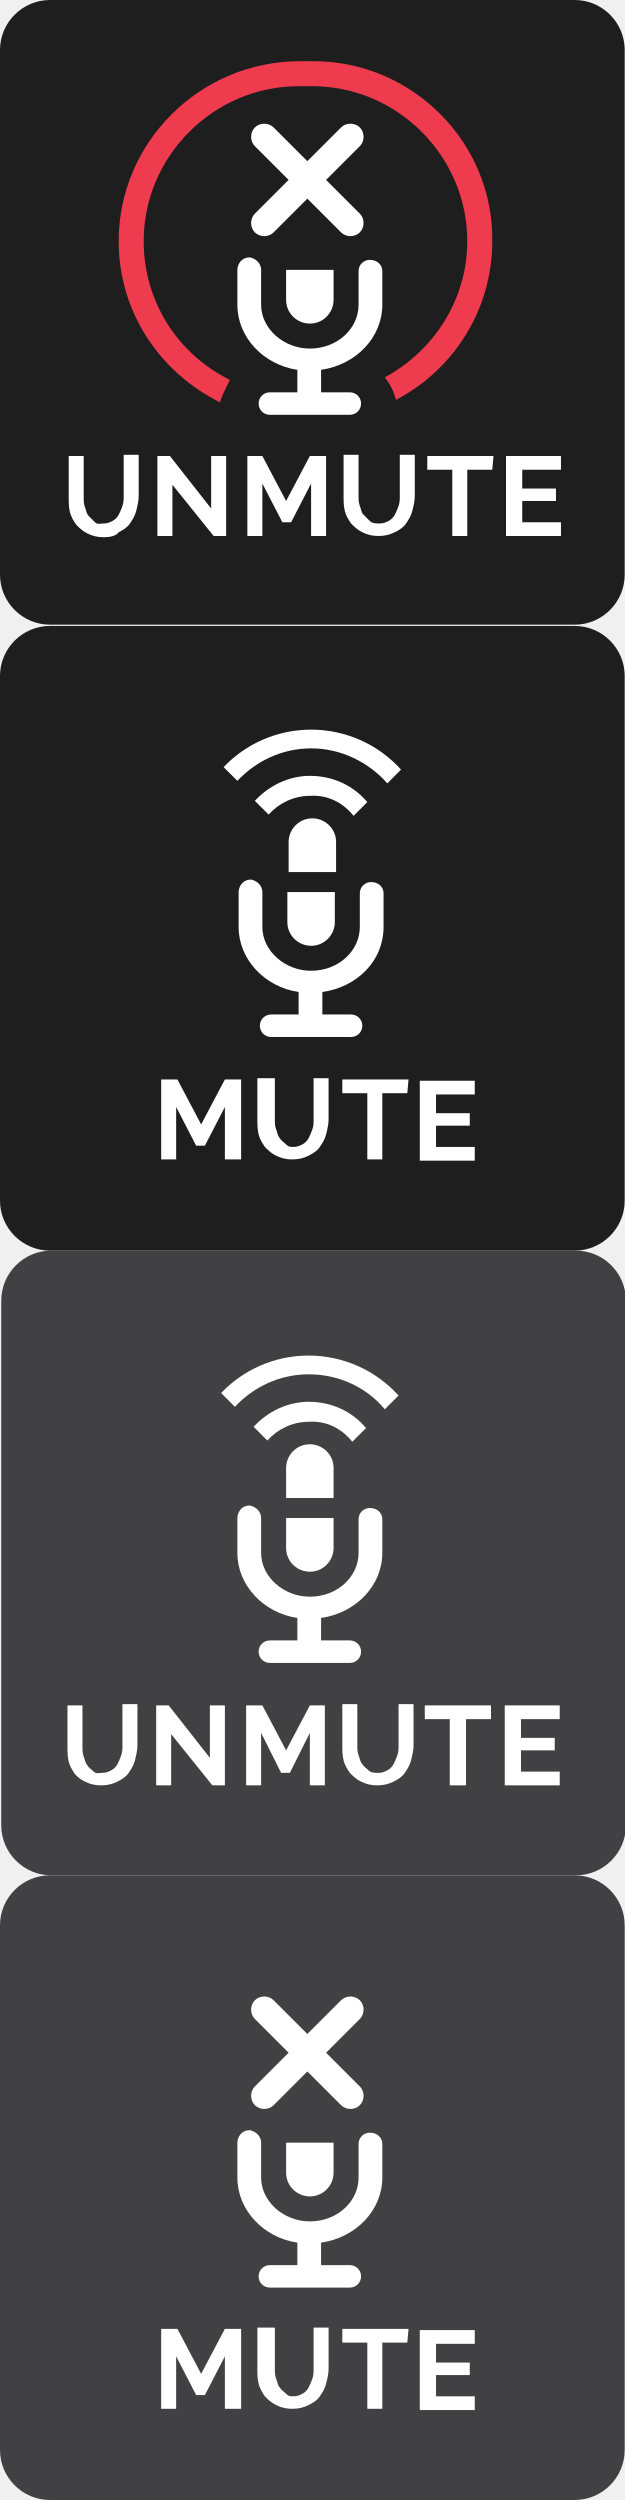
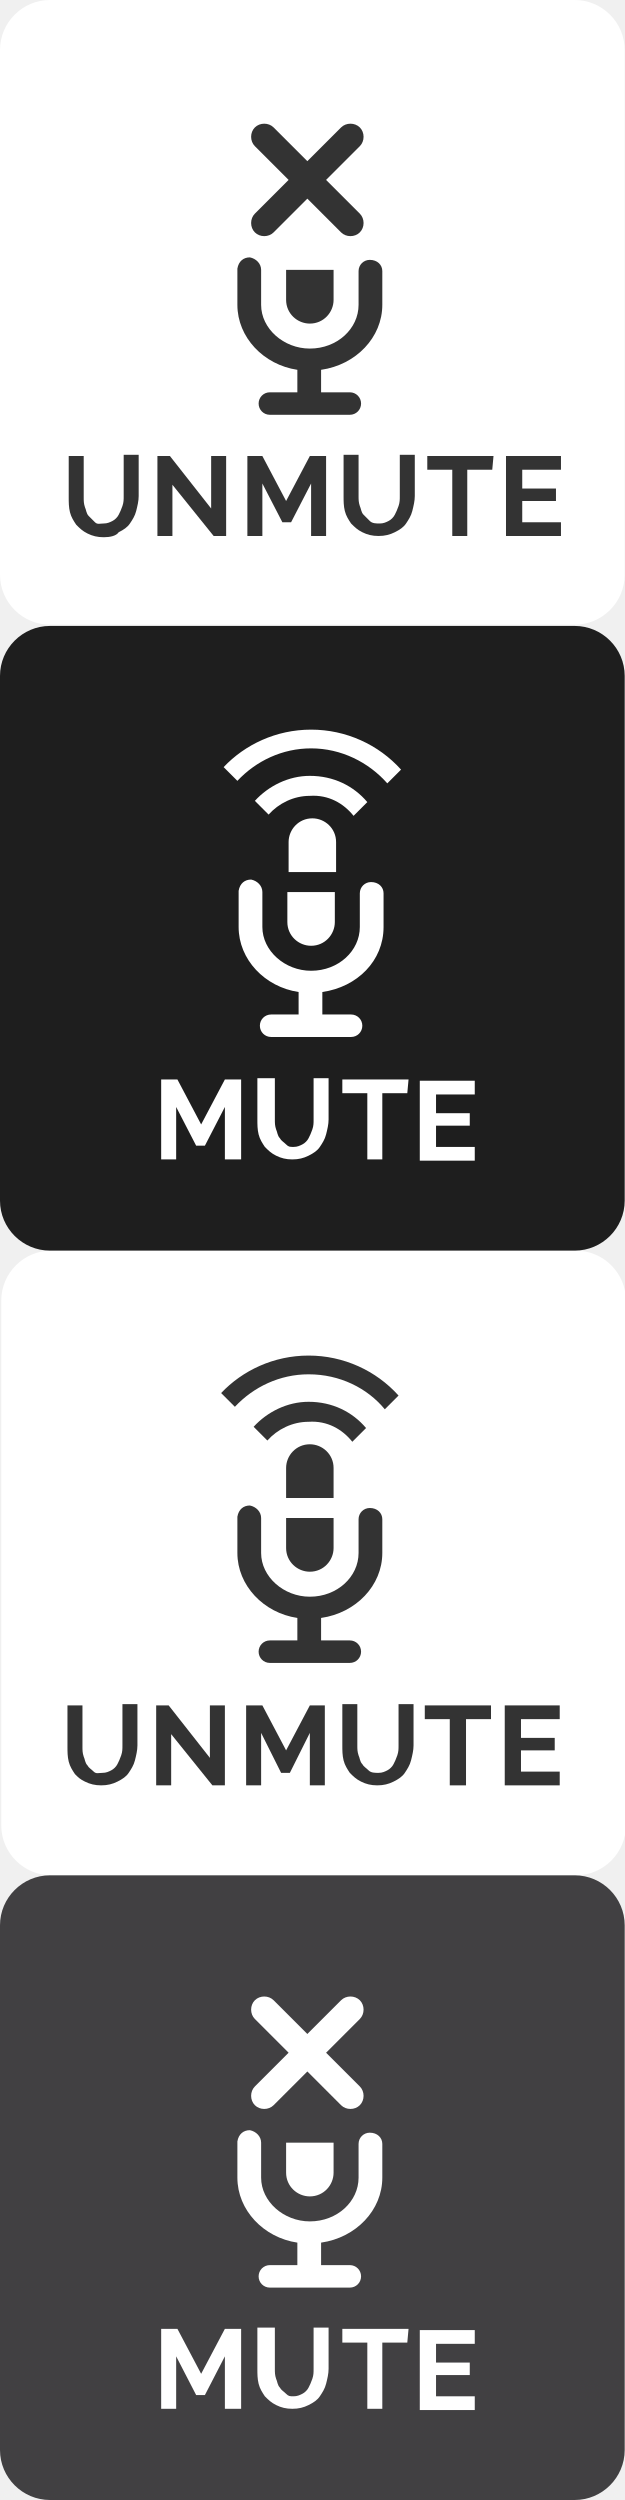
<svg xmlns="http://www.w3.org/2000/svg" version="1.1" id="Layer_1" x="0px" y="0px" viewBox="0 0 50 200.1" style="enable-background:new 0 0 50 200.1;" xml:space="preserve">
  <style type="text/css">
- 	.st0{fill:#414042;}
- 	.st1{fill:#1E1E1E;}
- 	.st2{fill:#FFFFFF;}
- 	.st3{fill:#EF3B4E;}
+ 	.st0{fill:#FFFFFF;}
+ 	.st1{fill:#414042;}
+ 	.st2{fill:#1E1E1E;}
+ 	.st3{fill:#333333;}
</style>
  <g id="Layer_3">
</g>
  <g>
    <g>
-       <g>
-         <path class="st0" d="M50.1,146.1c0,2.2-1.8,4-4,4h-42c-2.2,0-4-1.8-4-4v-42c0-2.2,1.8-4,4-4h42c2.2,0,4,1.8,4,4V146.1z" />
-       </g>
-     </g>
-     <g>
-       <g>
-         <path class="st0" d="M50,196.1c0,2.2-1.8,4-4,4H4c-2.2,0-4-1.8-4-4v-42c0-2.2,1.8-4,4-4h42c2.2,0,4,1.8,4,4V196.1z" />
-       </g>
-     </g>
-     <g>
-       <g>
-         <path class="st1" d="M50,46c0,2.2-1.8,4-4,4H4c-2.2,0-4-1.8-4-4V4c0-2.2,1.8-4,4-4h42c2.2,0,4,1.8,4,4V46z" />
-       </g>
-     </g>
-     <g>
-       <path class="st1" d="M50,96.1c0,2.2-1.8,4-4,4H4c-2.2,0-4-1.8-4-4v-42c0-2.2,1.8-4,4-4h42c2.2,0,4,1.8,4,4V96.1z" />
-     </g>
-     <g>
-       <path class="st2" d="M18,192.8v-4.2l-1.6,3.1h-0.7l-1.6-3.1v4.2h-1.2v-6.4h1.3l1.9,3.6l1.9-3.6h1.3v6.4H18z" />
-       <path class="st2" d="M23.5,191.8c0.3,0,0.5-0.1,0.7-0.2s0.4-0.3,0.5-0.5s0.2-0.4,0.3-0.7s0.1-0.5,0.1-0.8v-3.3h1.2v3.3    c0,0.4-0.1,0.8-0.2,1.2s-0.3,0.7-0.5,1s-0.5,0.5-0.9,0.7s-0.8,0.3-1.3,0.3s-0.9-0.1-1.3-0.3s-0.6-0.4-0.9-0.7    c-0.2-0.3-0.4-0.6-0.5-1s-0.1-0.8-0.1-1.2v-3.3H22v3.3c0,0.3,0,0.5,0.1,0.8c0.1,0.2,0.1,0.5,0.3,0.7c0.1,0.2,0.3,0.3,0.5,0.5    S23.2,191.8,23.5,191.8z" />
-       <path class="st2" d="M32.6,187.5h-2v5.3h-1.2v-5.3h-2v-1.1h5.3L32.6,187.5L32.6,187.5z" />
-       <path class="st2" d="M38,191.8v1.1h-4.4v-6.4H38v1.1h-3.1v1.5h2.7v1h-2.7v1.7L38,191.8L38,191.8z" />
-     </g>
-     <path class="st2" d="M28.2,115.4l1.1-1.1c-1.1-1.3-2.7-2.1-4.6-2.1c-1.7,0-3.3,0.8-4.4,2c0.4,0.4,0.8,0.8,1.1,1.1   c0.8-0.9,2-1.5,3.3-1.5C26.2,113.7,27.4,114.4,28.2,115.4z" />
-     <path class="st2" d="M30.8,112.8l1.1-1.1c-1.8-2-4.4-3.2-7.2-3.2s-5.3,1.2-7,3c0.4,0.4,0.8,0.8,1.1,1.1c1.5-1.6,3.6-2.6,5.9-2.6   C27.2,110,29.4,111.1,30.8,112.8z" />
-     <path class="st2" d="M26.7,119.9v-2.4c0-1.1-0.9-1.9-1.9-1.9l0,0c-1.1,0-1.9,0.9-1.9,1.9v2.4H26.7z" />
-     <path class="st2" d="M22.9,121.5v2.4c0,1.1,0.9,1.9,1.9,1.9l0,0c1.1,0,1.9-0.9,1.9-1.9v-2.4H22.9z" />
-     <path class="st2" d="M30.6,124.3c0,0,0-2.6,0-2.7c0-0.5-0.4-0.9-1-0.9c-0.5,0-0.9,0.4-0.9,0.9c0,0.2,0,2.5,0,2.7   c0,1.9-1.7,3.5-3.9,3.5c-2.1,0-3.9-1.6-3.9-3.5c0-0.2,0-2.6,0-2.8c0-0.5-0.4-0.9-0.9-1c-0.5,0-0.9,0.3-1,0.9c0,0.1,0,2.8,0,2.9   c0,2.6,2.1,4.8,4.8,5.2v1.8h-2.2c-0.5,0-0.9,0.4-0.9,0.9s0.4,0.9,0.9,0.9H28c0.5,0,0.9-0.4,0.9-0.9s-0.4-0.9-0.9-0.9h-2.3v-1.8   C28.5,129.1,30.6,126.9,30.6,124.3z" />
-     <path class="st2" d="M28.3,65.3l1.1-1.1c-1.1-1.3-2.7-2.1-4.6-2.1c-1.7,0-3.3,0.8-4.4,2c0.4,0.4,0.8,0.8,1.1,1.1   c0.8-0.9,2-1.5,3.3-1.5C26.3,63.6,27.5,64.3,28.3,65.3z" />
-     <path class="st2" d="M31,62.7l1.1-1.1c-1.8-2-4.4-3.2-7.2-3.2s-5.3,1.2-7,3c0.4,0.4,0.8,0.8,1.1,1.1c1.5-1.6,3.6-2.6,5.9-2.6   C27.3,59.9,29.5,61,31,62.7z" />
-     <path class="st2" d="M26.9,69.8v-2.4c0-1.1-0.9-1.9-1.9-1.9l0,0c-1.1,0-1.9,0.9-1.9,1.9v2.4H26.9z" />
-     <path class="st2" d="M23,71.4v2.4c0,1.1,0.9,1.9,1.9,1.9l0,0c1.1,0,1.9-0.9,1.9-1.9v-2.4H23z" />
-     <path class="st2" d="M30.7,74.2c0,0,0-2.6,0-2.7c0-0.5-0.4-0.9-1-0.9c-0.5,0-0.9,0.4-0.9,0.9c0,0.2,0,2.5,0,2.7   c0,1.9-1.7,3.5-3.9,3.5c-2.1,0-3.9-1.6-3.9-3.5c0-0.2,0-2.6,0-2.8c0-0.5-0.4-0.9-0.9-1c-0.5,0-0.9,0.3-1,0.9c0,0.1,0,2.8,0,2.9   c0,2.6,2.1,4.8,4.8,5.2v1.8h-2.2c-0.5,0-0.9,0.4-0.9,0.9s0.4,0.9,0.9,0.9h6.4c0.5,0,0.9-0.4,0.9-0.9s-0.4-0.9-0.9-0.9h-2.3v-1.8   C28.6,79,30.7,76.9,30.7,74.2z" />
-     <g>
-       <path class="st2" d="M18,92.8v-4.2l-1.6,3.1h-0.7l-1.6-3.1v4.2h-1.2v-6.4h1.3l1.9,3.6l1.9-3.6h1.3v6.4H18z" />
-       <path class="st2" d="M23.5,91.8c0.3,0,0.5-0.1,0.7-0.2s0.4-0.3,0.5-0.5s0.2-0.4,0.3-0.7s0.1-0.5,0.1-0.8v-3.3h1.2v3.3    c0,0.4-0.1,0.8-0.2,1.2c-0.1,0.4-0.3,0.7-0.5,1s-0.5,0.5-0.9,0.7s-0.8,0.3-1.3,0.3s-0.9-0.1-1.3-0.3c-0.4-0.2-0.6-0.4-0.9-0.7    c-0.2-0.3-0.4-0.6-0.5-1s-0.1-0.8-0.1-1.2v-3.3H22v3.3c0,0.3,0,0.5,0.1,0.8c0.1,0.2,0.1,0.5,0.3,0.7c0.1,0.2,0.3,0.3,0.5,0.5    S23.2,91.8,23.5,91.8z" />
-       <path class="st2" d="M32.6,87.5h-2v5.3h-1.2v-5.3h-2v-1.1h5.3L32.6,87.5L32.6,87.5z" />
-       <path class="st2" d="M38,91.8v1.1h-4.4v-6.4H38v1.1h-3.1v1.5h2.7v1h-2.7v1.7C34.9,91.8,38,91.8,38,91.8z" />
-     </g>
-     <path class="st3" d="M25.1,4.9h-1.1C16,4.9,9.5,11.4,9.5,19.3c0,5.7,3.3,10.5,8.1,12.9c0.2-0.6,0.5-1.2,0.8-1.8   c-4.1-2-6.9-6.2-6.9-11.1c0-6.8,5.6-12.4,12.4-12.4h1.1c6.8,0,12.4,5.6,12.4,12.4c0,4.7-2.7,8.8-6.6,10.9c0.4,0.5,0.7,1.1,0.9,1.8   c4.6-2.4,7.7-7.2,7.7-12.7C39.5,11.4,33,4.9,25.1,4.9z" />
-     <g>
-       <path class="st2" d="M8.3,41.9c0.3,0,0.5-0.1,0.7-0.2s0.4-0.3,0.5-0.5s0.2-0.4,0.3-0.7s0.1-0.5,0.1-0.8v-3.3h1.2v3.3    c0,0.4-0.1,0.8-0.2,1.2c-0.1,0.4-0.3,0.7-0.5,1s-0.5,0.5-0.9,0.7C9.3,42.9,8.8,43,8.3,43S7.4,42.9,7,42.7S6.4,42.3,6.1,42    c-0.2-0.3-0.4-0.6-0.5-1s-0.1-0.8-0.1-1.2v-3.3h1.2v3.3c0,0.3,0,0.5,0.1,0.8c0.1,0.2,0.1,0.5,0.3,0.7s0.3,0.3,0.5,0.5    S8,41.9,8.3,41.9z" />
-       <path class="st2" d="M13.8,38.8v4.1h-1.2v-6.4h1l3.3,4.2v-4.2h1.2v6.4h-1L13.8,38.8z" />
-       <path class="st2" d="M24.9,42.9v-4.2l-1.6,3.1h-0.7L21,38.7v4.2h-1.2v-6.4H21l1.9,3.6l1.9-3.6h1.3v6.4H24.9z" />
-       <path class="st2" d="M30.4,41.9c0.3,0,0.5-0.1,0.7-0.2s0.4-0.3,0.5-0.5s0.2-0.4,0.3-0.7S32,40,32,39.7v-3.3h1.2v3.3    c0,0.4-0.1,0.8-0.2,1.2c-0.1,0.4-0.3,0.7-0.5,1s-0.5,0.5-0.9,0.7s-0.8,0.3-1.3,0.3s-0.9-0.1-1.3-0.3s-0.6-0.4-0.9-0.7    c-0.2-0.3-0.4-0.6-0.5-1s-0.1-0.8-0.1-1.2v-3.3h1.2v3.3c0,0.3,0,0.5,0.1,0.8c0.1,0.2,0.1,0.5,0.3,0.7s0.3,0.3,0.5,0.5    S30.1,41.9,30.4,41.9z" />
-       <path class="st2" d="M39.4,37.6h-2v5.3h-1.2v-5.3h-2v-1.1h5.3L39.4,37.6L39.4,37.6z" />
-       <path class="st2" d="M44.9,41.8v1.1h-4.4v-6.4h4.4v1.1h-3.1v1.5h2.7v1h-2.7v1.7C41.8,41.8,44.9,41.8,44.9,41.8z" />
-     </g>
-     <g>
-       <g>
-         <path class="st2" d="M27.3,18.7L27.3,18.7L27.3,18.7z" />
-         <path class="st2" d="M26.1,14.4l2.7-2.7c0.4-0.4,0.4-1.1,0-1.5s-1.1-0.4-1.5,0l-2.7,2.7l-2.7-2.7c-0.4-0.4-1.1-0.4-1.5,0     s-0.4,1.1,0,1.5l2.7,2.7l-2.7,2.7c-0.4,0.4-0.4,1.1,0,1.5s1.1,0.4,1.5,0l2.7-2.7l2.7,2.7c0.4,0.4,1.1,0.4,1.5,0s0.4-1.1,0-1.5     L26.1,14.4z" />
-       </g>
-       <path class="st2" d="M22.9,21.6V24c0,1.1,0.9,1.9,1.9,1.9l0,0c1.1,0,1.9-0.9,1.9-1.9v-2.4H22.9z" />
-       <path class="st2" d="M30.6,24.4c0,0,0-2.6,0-2.7c0-0.5-0.4-0.9-1-0.9c-0.5,0-0.9,0.4-0.9,0.9c0,0.2,0,2.5,0,2.7    c0,1.9-1.7,3.5-3.9,3.5c-2.1,0-3.9-1.6-3.9-3.5c0-0.2,0-2.6,0-2.8c0-0.5-0.4-0.9-0.9-1c-0.5,0-0.9,0.3-1,0.9c0,0.1,0,2.8,0,2.9    c0,2.6,2.1,4.8,4.8,5.2v1.8h-2.2c-0.5,0-0.9,0.4-0.9,0.9c0,0.5,0.4,0.9,0.9,0.9H28c0.5,0,0.9-0.4,0.9-0.9s-0.4-0.9-0.9-0.9h-2.3    v-1.8C28.5,29.2,30.6,27,30.6,24.4z" />
-     </g>
-     <g>
-       <g>
-         <path class="st2" d="M27.3,168.6L27.3,168.6L27.3,168.6z" />
-         <path class="st2" d="M26.1,164.3l2.7-2.7c0.4-0.4,0.4-1.1,0-1.5s-1.1-0.4-1.5,0l-2.7,2.7l-2.7-2.7c-0.4-0.4-1.1-0.4-1.5,0     s-0.4,1.1,0,1.5l2.7,2.7l-2.7,2.7c-0.4,0.4-0.4,1.1,0,1.5s1.1,0.4,1.5,0l2.7-2.7l2.7,2.7c0.4,0.4,1.1,0.4,1.5,0s0.4-1.1,0-1.5     L26.1,164.3z" />
-       </g>
-       <path class="st2" d="M22.9,171.5v2.4c0,1.1,0.9,1.9,1.9,1.9l0,0c1.1,0,1.9-0.9,1.9-1.9v-2.4H22.9z" />
-       <path class="st2" d="M30.6,174.3c0,0,0-2.6,0-2.7c0-0.5-0.4-0.9-1-0.9c-0.5,0-0.9,0.4-0.9,0.9c0,0.2,0,2.5,0,2.7    c0,1.9-1.7,3.5-3.9,3.5c-2.1,0-3.9-1.6-3.9-3.5c0-0.2,0-2.6,0-2.8c0-0.5-0.4-0.9-0.9-1c-0.5,0-0.9,0.3-1,0.9c0,0.1,0,2.8,0,2.9    c0,2.6,2.1,4.8,4.8,5.2v1.8h-2.2c-0.5,0-0.9,0.4-0.9,0.9s0.4,0.9,0.9,0.9H28c0.5,0,0.9-0.4,0.9-0.9s-0.4-0.9-0.9-0.9h-2.3v-1.8    C28.5,179.1,30.6,176.9,30.6,174.3z" />
-     </g>
-     <g>
-       <path class="st2" d="M8.2,141.9c0.3,0,0.5-0.1,0.7-0.2s0.4-0.3,0.5-0.5s0.2-0.4,0.3-0.7s0.1-0.5,0.1-0.8v-3.3H11v3.3    c0,0.4-0.1,0.8-0.2,1.2c-0.1,0.4-0.3,0.7-0.5,1s-0.5,0.5-0.9,0.7s-0.8,0.3-1.3,0.3s-0.9-0.1-1.3-0.3S6.3,142.3,6,142    c-0.2-0.3-0.4-0.6-0.5-1s-0.1-0.8-0.1-1.2v-3.3h1.2v3.3c0,0.3,0,0.5,0.1,0.8c0.1,0.2,0.1,0.5,0.3,0.7c0.1,0.2,0.3,0.3,0.5,0.5    S7.9,141.9,8.2,141.9z" />
-       <path class="st2" d="M13.7,138.8v4.1h-1.2v-6.4h1l3.3,4.2v-4.2H18v6.4h-1L13.7,138.8z" />
-       <path class="st2" d="M24.8,142.9v-4.2l-1.6,3.2h-0.7l-1.6-3.2v4.2h-1.2v-6.4H21l1.9,3.6l1.9-3.6H26v6.4H24.8z" />
-       <path class="st2" d="M30.3,141.9c0.3,0,0.5-0.1,0.7-0.2s0.4-0.3,0.5-0.5s0.2-0.4,0.3-0.7s0.1-0.5,0.1-0.8v-3.3h1.2v3.3    c0,0.4-0.1,0.8-0.2,1.2c-0.1,0.4-0.3,0.7-0.5,1s-0.5,0.5-0.9,0.7s-0.8,0.3-1.3,0.3s-0.9-0.1-1.3-0.3s-0.6-0.4-0.9-0.7    c-0.2-0.3-0.4-0.6-0.5-1s-0.1-0.8-0.1-1.2v-3.3h1.2v3.3c0,0.3,0,0.5,0.1,0.8c0.1,0.2,0.1,0.5,0.3,0.7c0.1,0.2,0.3,0.3,0.5,0.5    S30,141.9,30.3,141.9z" />
-       <path class="st2" d="M39.3,137.6h-2v5.3H36v-5.3h-2v-1.1h5.3V137.6z" />
-       <path class="st2" d="M44.8,141.8v1.1h-4.4v-6.4h4.4v1.1h-3.1v1.5h2.7v1h-2.7v1.7L44.8,141.8L44.8,141.8z" />
+       <path class="st0" d="M50.1,146.1c0,2.2-1.8,4-4,4h-42c-2.2,0-4-1.8-4-4v-42c0-2.2,1.8-4,4-4h42c2.2,0,4,1.8,4,4V146.1z" />
    </g>
  </g>
+   <g>
+     <g>
+       <path class="st1" d="M50,196.1c0,2.2-1.8,4-4,4H4c-2.2,0-4-1.8-4-4v-42c0-2.2,1.8-4,4-4h42c2.2,0,4,1.8,4,4V196.1z" />
+     </g>
+   </g>
+   <g>
+     <g>
+       <path class="st0" d="M50,46c0,2.2-1.8,4-4,4H4c-2.2,0-4-1.8-4-4V4c0-2.2,1.8-4,4-4h42c2.2,0,4,1.8,4,4V46z" />
+     </g>
+   </g>
+   <g>
+     <path class="st2" d="M50,96.1c0,2.2-1.8,4-4,4H4c-2.2,0-4-1.8-4-4v-42c0-2.2,1.8-4,4-4h42c2.2,0,4,1.8,4,4V96.1z" />
+   </g>
+   <g>
+     <path class="st0" d="M18,192.8v-4.2l-1.6,3.1h-0.7l-1.6-3.1v4.2h-1.2v-6.4h1.3l1.9,3.6l1.9-3.6h1.3v6.4H18z" />
+     <path class="st0" d="M23.5,191.8c0.3,0,0.5-0.1,0.7-0.2s0.4-0.3,0.5-0.5s0.2-0.4,0.3-0.7s0.1-0.5,0.1-0.8v-3.3h1.2v3.3   c0,0.4-0.1,0.8-0.2,1.2s-0.3,0.7-0.5,1s-0.5,0.5-0.9,0.7s-0.8,0.3-1.3,0.3s-0.9-0.1-1.3-0.3s-0.6-0.4-0.9-0.7   c-0.2-0.3-0.4-0.6-0.5-1s-0.1-0.8-0.1-1.2v-3.3H22v3.3c0,0.3,0,0.5,0.1,0.8c0.1,0.2,0.1,0.5,0.3,0.7c0.1,0.2,0.3,0.3,0.5,0.5   S23.2,191.8,23.5,191.8z" />
+     <path class="st0" d="M32.6,187.5h-2v5.3h-1.2v-5.3h-2v-1.1h5.3L32.6,187.5L32.6,187.5z" />
+     <path class="st0" d="M38,191.8v1.1h-4.4v-6.4H38v1.1h-3.1v1.5h2.7v1h-2.7v1.7L38,191.8L38,191.8z" />
+   </g>
+   <path class="st3" d="M28.2,115.4l1.1-1.1c-1.1-1.3-2.7-2.1-4.6-2.1c-1.7,0-3.3,0.8-4.4,2c0.4,0.4,0.8,0.8,1.1,1.1  c0.8-0.9,2-1.5,3.3-1.5C26.2,113.7,27.4,114.4,28.2,115.4z" />
+   <path class="st3" d="M30.8,112.8l1.1-1.1c-1.8-2-4.4-3.2-7.2-3.2s-5.3,1.2-7,3c0.4,0.4,0.8,0.8,1.1,1.1c1.5-1.6,3.6-2.6,5.9-2.6  C27.2,110,29.4,111.1,30.8,112.8z" />
+   <path class="st3" d="M26.7,119.9v-2.4c0-1.1-0.9-1.9-1.9-1.9l0,0c-1.1,0-1.9,0.9-1.9,1.9v2.4H26.7z" />
+   <path class="st3" d="M22.9,121.5v2.4c0,1.1,0.9,1.9,1.9,1.9l0,0c1.1,0,1.9-0.9,1.9-1.9v-2.4H22.9z" />
+   <path class="st3" d="M30.6,124.3c0,0,0-2.6,0-2.7c0-0.5-0.4-0.9-1-0.9c-0.5,0-0.9,0.4-0.9,0.9c0,0.2,0,2.5,0,2.7  c0,1.9-1.7,3.5-3.9,3.5c-2.1,0-3.9-1.6-3.9-3.5c0-0.2,0-2.6,0-2.8c0-0.5-0.4-0.9-0.9-1c-0.5,0-0.9,0.3-1,0.9c0,0.1,0,2.8,0,2.9  c0,2.6,2.1,4.8,4.8,5.2v1.8h-2.2c-0.5,0-0.9,0.4-0.9,0.9s0.4,0.9,0.9,0.9H28c0.5,0,0.9-0.4,0.9-0.9s-0.4-0.9-0.9-0.9h-2.3v-1.8  C28.5,129.1,30.6,126.9,30.6,124.3z" />
+   <path class="st0" d="M28.3,65.3l1.1-1.1c-1.1-1.3-2.7-2.1-4.6-2.1c-1.7,0-3.3,0.8-4.4,2c0.4,0.4,0.8,0.8,1.1,1.1  c0.8-0.9,2-1.5,3.3-1.5C26.3,63.6,27.5,64.3,28.3,65.3z" />
+   <path class="st0" d="M31,62.7l1.1-1.1c-1.8-2-4.4-3.2-7.2-3.2s-5.3,1.2-7,3c0.4,0.4,0.8,0.8,1.1,1.1c1.5-1.6,3.6-2.6,5.9-2.6  C27.3,59.9,29.5,61,31,62.7z" />
+   <path class="st0" d="M26.9,69.8v-2.4c0-1.1-0.9-1.9-1.9-1.9l0,0c-1.1,0-1.9,0.9-1.9,1.9v2.4H26.9z" />
+   <path class="st0" d="M23,71.4v2.4c0,1.1,0.9,1.9,1.9,1.9l0,0c1.1,0,1.9-0.9,1.9-1.9v-2.4H23z" />
+   <path class="st0" d="M30.7,74.2c0,0,0-2.6,0-2.7c0-0.5-0.4-0.9-1-0.9c-0.5,0-0.9,0.4-0.9,0.9c0,0.2,0,2.5,0,2.7  c0,1.9-1.7,3.5-3.9,3.5c-2.1,0-3.9-1.6-3.9-3.5c0-0.2,0-2.6,0-2.8c0-0.5-0.4-0.9-0.9-1c-0.5,0-0.9,0.3-1,0.9c0,0.1,0,2.8,0,2.9  c0,2.6,2.1,4.8,4.8,5.2v1.8h-2.2c-0.5,0-0.9,0.4-0.9,0.9s0.4,0.9,0.9,0.9h6.4c0.5,0,0.9-0.4,0.9-0.9s-0.4-0.9-0.9-0.9h-2.3v-1.8  C28.6,79,30.7,76.9,30.7,74.2z" />
+   <g>
+     <path class="st0" d="M18,92.8v-4.2l-1.6,3.1h-0.7l-1.6-3.1v4.2h-1.2v-6.4h1.3l1.9,3.6l1.9-3.6h1.3v6.4H18z" />
+     <path class="st0" d="M23.5,91.8c0.3,0,0.5-0.1,0.7-0.2s0.4-0.3,0.5-0.5s0.2-0.4,0.3-0.7s0.1-0.5,0.1-0.8v-3.3h1.2v3.3   c0,0.4-0.1,0.8-0.2,1.2c-0.1,0.4-0.3,0.7-0.5,1s-0.5,0.5-0.9,0.7s-0.8,0.3-1.3,0.3s-0.9-0.1-1.3-0.3c-0.4-0.2-0.6-0.4-0.9-0.7   c-0.2-0.3-0.4-0.6-0.5-1s-0.1-0.8-0.1-1.2v-3.3H22v3.3c0,0.3,0,0.5,0.1,0.8c0.1,0.2,0.1,0.5,0.3,0.7c0.1,0.2,0.3,0.3,0.5,0.5   S23.2,91.8,23.5,91.8z" />
+     <path class="st0" d="M32.6,87.5h-2v5.3h-1.2v-5.3h-2v-1.1h5.3L32.6,87.5L32.6,87.5z" />
+     <path class="st0" d="M38,91.8v1.1h-4.4v-6.4H38v1.1h-3.1v1.5h2.7v1h-2.7v1.7C34.9,91.8,38,91.8,38,91.8z" />
+   </g>
+   <g>
+     <path class="st3" d="M8.3,41.9c0.3,0,0.5-0.1,0.7-0.2s0.4-0.3,0.5-0.5s0.2-0.4,0.3-0.7s0.1-0.5,0.1-0.8v-3.3h1.2v3.3   c0,0.4-0.1,0.8-0.2,1.2c-0.1,0.4-0.3,0.7-0.5,1s-0.5,0.5-0.9,0.7C9.3,42.9,8.8,43,8.3,43S7.4,42.9,7,42.7S6.4,42.3,6.1,42   c-0.2-0.3-0.4-0.6-0.5-1s-0.1-0.8-0.1-1.2v-3.3h1.2v3.3c0,0.3,0,0.5,0.1,0.8c0.1,0.2,0.1,0.5,0.3,0.7s0.3,0.3,0.5,0.5   S8,41.9,8.3,41.9z" />
+     <path class="st3" d="M13.8,38.8v4.1h-1.2v-6.4h1l3.3,4.2v-4.2h1.2v6.4h-1L13.8,38.8z" />
+     <path class="st3" d="M24.9,42.9v-4.2l-1.6,3.1h-0.7L21,38.7v4.2h-1.2v-6.4H21l1.9,3.6l1.9-3.6h1.3v6.4H24.9z" />
+     <path class="st3" d="M30.4,41.9c0.3,0,0.5-0.1,0.7-0.2s0.4-0.3,0.5-0.5s0.2-0.4,0.3-0.7S32,40,32,39.7v-3.3h1.2v3.3   c0,0.4-0.1,0.8-0.2,1.2c-0.1,0.4-0.3,0.7-0.5,1s-0.5,0.5-0.9,0.7s-0.8,0.3-1.3,0.3s-0.9-0.1-1.3-0.3s-0.6-0.4-0.9-0.7   c-0.2-0.3-0.4-0.6-0.5-1s-0.1-0.8-0.1-1.2v-3.3h1.2v3.3c0,0.3,0,0.5,0.1,0.8c0.1,0.2,0.1,0.5,0.3,0.7s0.3,0.3,0.5,0.5   S30.1,41.9,30.4,41.9z" />
+     <path class="st3" d="M39.4,37.6h-2v5.3h-1.2v-5.3h-2v-1.1h5.3L39.4,37.6L39.4,37.6z" />
+     <path class="st3" d="M44.9,41.8v1.1h-4.4v-6.4h4.4v1.1h-3.1v1.5h2.7v1h-2.7v1.7C41.8,41.8,44.9,41.8,44.9,41.8z" />
+   </g>
+   <g>
+     <g>
+       <path class="st3" d="M27.3,18.7L27.3,18.7L27.3,18.7z" />
+       <path class="st3" d="M26.1,14.4l2.7-2.7c0.4-0.4,0.4-1.1,0-1.5s-1.1-0.4-1.5,0l-2.7,2.7l-2.7-2.7c-0.4-0.4-1.1-0.4-1.5,0    s-0.4,1.1,0,1.5l2.7,2.7l-2.7,2.7c-0.4,0.4-0.4,1.1,0,1.5s1.1,0.4,1.5,0l2.7-2.7l2.7,2.7c0.4,0.4,1.1,0.4,1.5,0s0.4-1.1,0-1.5    L26.1,14.4z" />
+     </g>
+     <path class="st3" d="M22.9,21.6V24c0,1.1,0.9,1.9,1.9,1.9l0,0c1.1,0,1.9-0.9,1.9-1.9v-2.4H22.9z" />
+     <path class="st3" d="M30.6,24.4c0,0,0-2.6,0-2.7c0-0.5-0.4-0.9-1-0.9c-0.5,0-0.9,0.4-0.9,0.9c0,0.2,0,2.5,0,2.7   c0,1.9-1.7,3.5-3.9,3.5c-2.1,0-3.9-1.6-3.9-3.5c0-0.2,0-2.6,0-2.8c0-0.5-0.4-0.9-0.9-1c-0.5,0-0.9,0.3-1,0.9c0,0.1,0,2.8,0,2.9   c0,2.6,2.1,4.8,4.8,5.2v1.8h-2.2c-0.5,0-0.9,0.4-0.9,0.9c0,0.5,0.4,0.9,0.9,0.9H28c0.5,0,0.9-0.4,0.9-0.9s-0.4-0.9-0.9-0.9h-2.3   v-1.8C28.5,29.2,30.6,27,30.6,24.4z" />
+   </g>
+   <g>
+     <g>
+       <path class="st0" d="M27.3,168.6L27.3,168.6L27.3,168.6z" />
+       <path class="st0" d="M26.1,164.3l2.7-2.7c0.4-0.4,0.4-1.1,0-1.5s-1.1-0.4-1.5,0l-2.7,2.7l-2.7-2.7c-0.4-0.4-1.1-0.4-1.5,0    s-0.4,1.1,0,1.5l2.7,2.7l-2.7,2.7c-0.4,0.4-0.4,1.1,0,1.5s1.1,0.4,1.5,0l2.7-2.7l2.7,2.7c0.4,0.4,1.1,0.4,1.5,0s0.4-1.1,0-1.5    L26.1,164.3z" />
+     </g>
+     <path class="st0" d="M22.9,171.5v2.4c0,1.1,0.9,1.9,1.9,1.9l0,0c1.1,0,1.9-0.9,1.9-1.9v-2.4H22.9z" />
+     <path class="st0" d="M30.6,174.3c0,0,0-2.6,0-2.7c0-0.5-0.4-0.9-1-0.9c-0.5,0-0.9,0.4-0.9,0.9c0,0.2,0,2.5,0,2.7   c0,1.9-1.7,3.5-3.9,3.5c-2.1,0-3.9-1.6-3.9-3.5c0-0.2,0-2.6,0-2.8c0-0.5-0.4-0.9-0.9-1c-0.5,0-0.9,0.3-1,0.9c0,0.1,0,2.8,0,2.9   c0,2.6,2.1,4.8,4.8,5.2v1.8h-2.2c-0.5,0-0.9,0.4-0.9,0.9s0.4,0.9,0.9,0.9H28c0.5,0,0.9-0.4,0.9-0.9s-0.4-0.9-0.9-0.9h-2.3v-1.8   C28.5,179.1,30.6,176.9,30.6,174.3z" />
+   </g>
+   <g>
+     <path class="st3" d="M8.2,141.9c0.3,0,0.5-0.1,0.7-0.2s0.4-0.3,0.5-0.5s0.2-0.4,0.3-0.7s0.1-0.5,0.1-0.8v-3.3H11v3.3   c0,0.4-0.1,0.8-0.2,1.2c-0.1,0.4-0.3,0.7-0.5,1s-0.5,0.5-0.9,0.7s-0.8,0.3-1.3,0.3s-0.9-0.1-1.3-0.3S6.3,142.3,6,142   c-0.2-0.3-0.4-0.6-0.5-1s-0.1-0.8-0.1-1.2v-3.3h1.2v3.3c0,0.3,0,0.5,0.1,0.8c0.1,0.2,0.1,0.5,0.3,0.7c0.1,0.2,0.3,0.3,0.5,0.5   S7.9,141.9,8.2,141.9z" />
+     <path class="st3" d="M13.7,138.8v4.1h-1.2v-6.4h1l3.3,4.2v-4.2H18v6.4h-1L13.7,138.8z" />
+     <path class="st3" d="M24.8,142.9v-4.2l-1.6,3.2h-0.7l-1.6-3.2v4.2h-1.2v-6.4H21l1.9,3.6l1.9-3.6H26v6.4H24.8z" />
+     <path class="st3" d="M30.3,141.9c0.3,0,0.5-0.1,0.7-0.2s0.4-0.3,0.5-0.5s0.2-0.4,0.3-0.7s0.1-0.5,0.1-0.8v-3.3h1.2v3.3   c0,0.4-0.1,0.8-0.2,1.2c-0.1,0.4-0.3,0.7-0.5,1s-0.5,0.5-0.9,0.7s-0.8,0.3-1.3,0.3s-0.9-0.1-1.3-0.3s-0.6-0.4-0.9-0.7   c-0.2-0.3-0.4-0.6-0.5-1s-0.1-0.8-0.1-1.2v-3.3h1.2v3.3c0,0.3,0,0.5,0.1,0.8c0.1,0.2,0.1,0.5,0.3,0.7c0.1,0.2,0.3,0.3,0.5,0.5   S30,141.9,30.3,141.9z" />
+     <path class="st3" d="M39.3,137.6h-2v5.3H36v-5.3h-2v-1.1h5.3V137.6z" />
+     <path class="st3" d="M44.8,141.8v1.1h-4.4v-6.4h4.4v1.1h-3.1v1.5h2.7v1h-2.7v1.7L44.8,141.8L44.8,141.8z" />
+   </g>
</svg>
